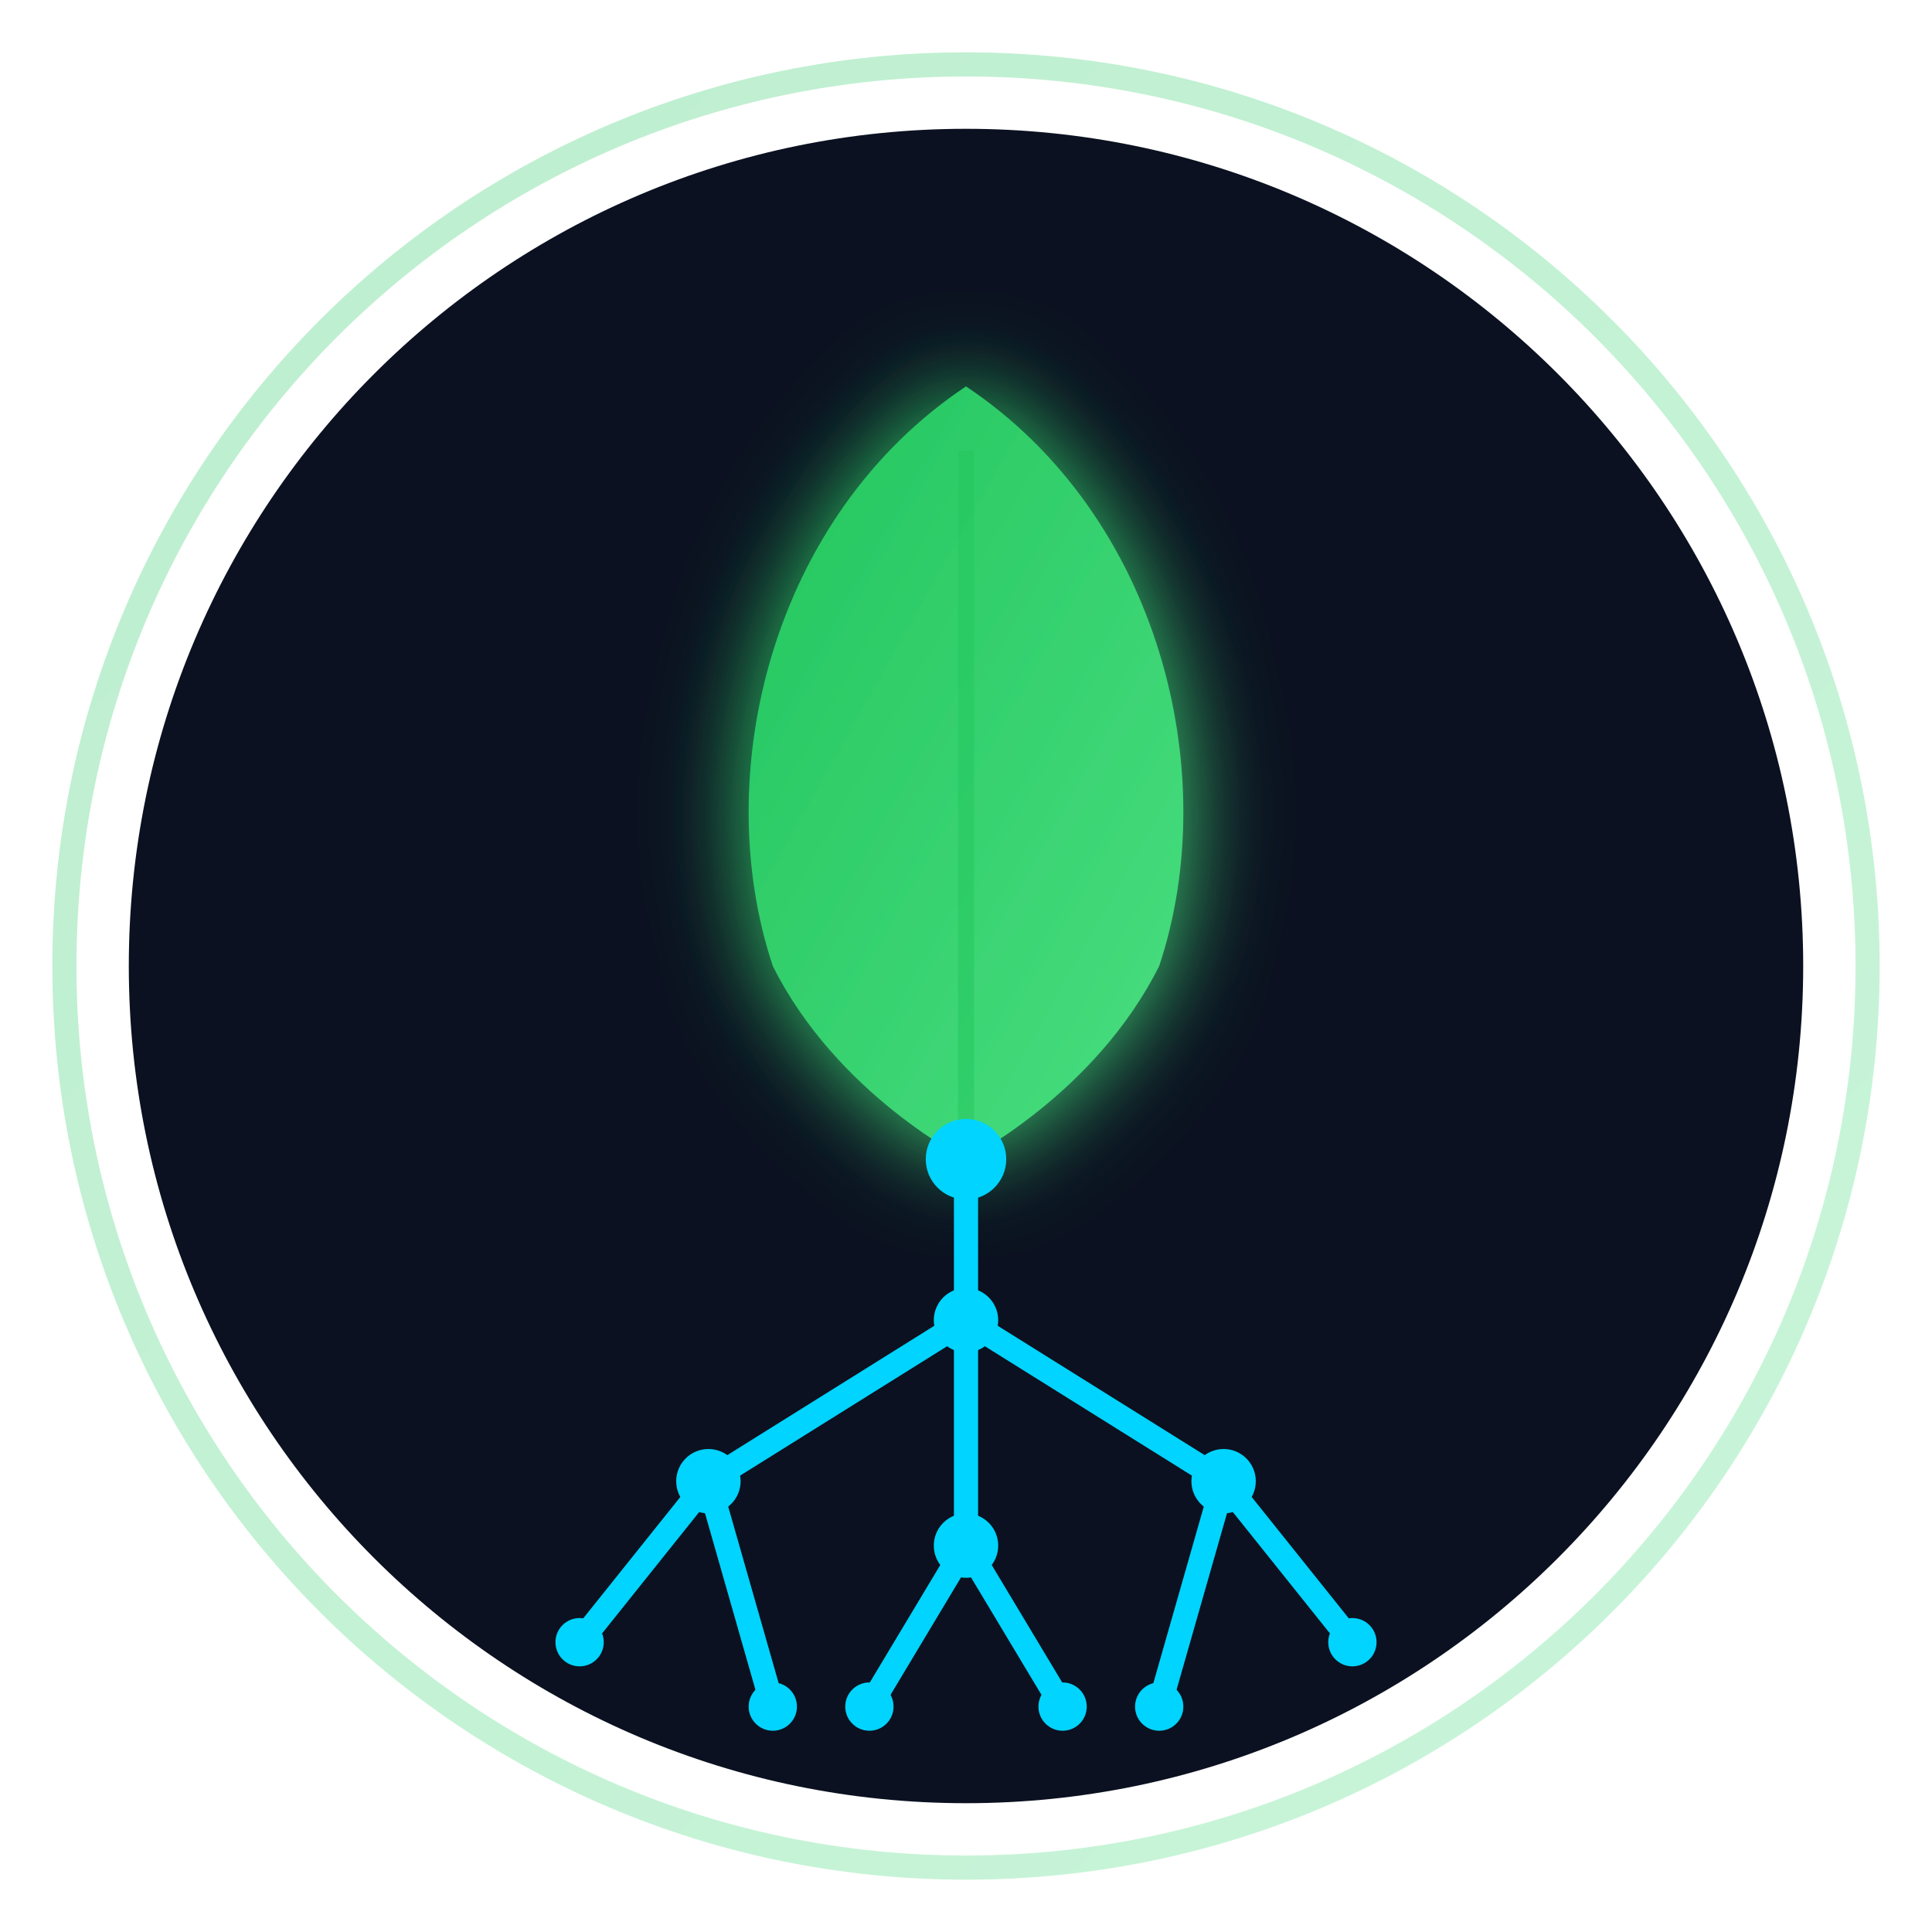
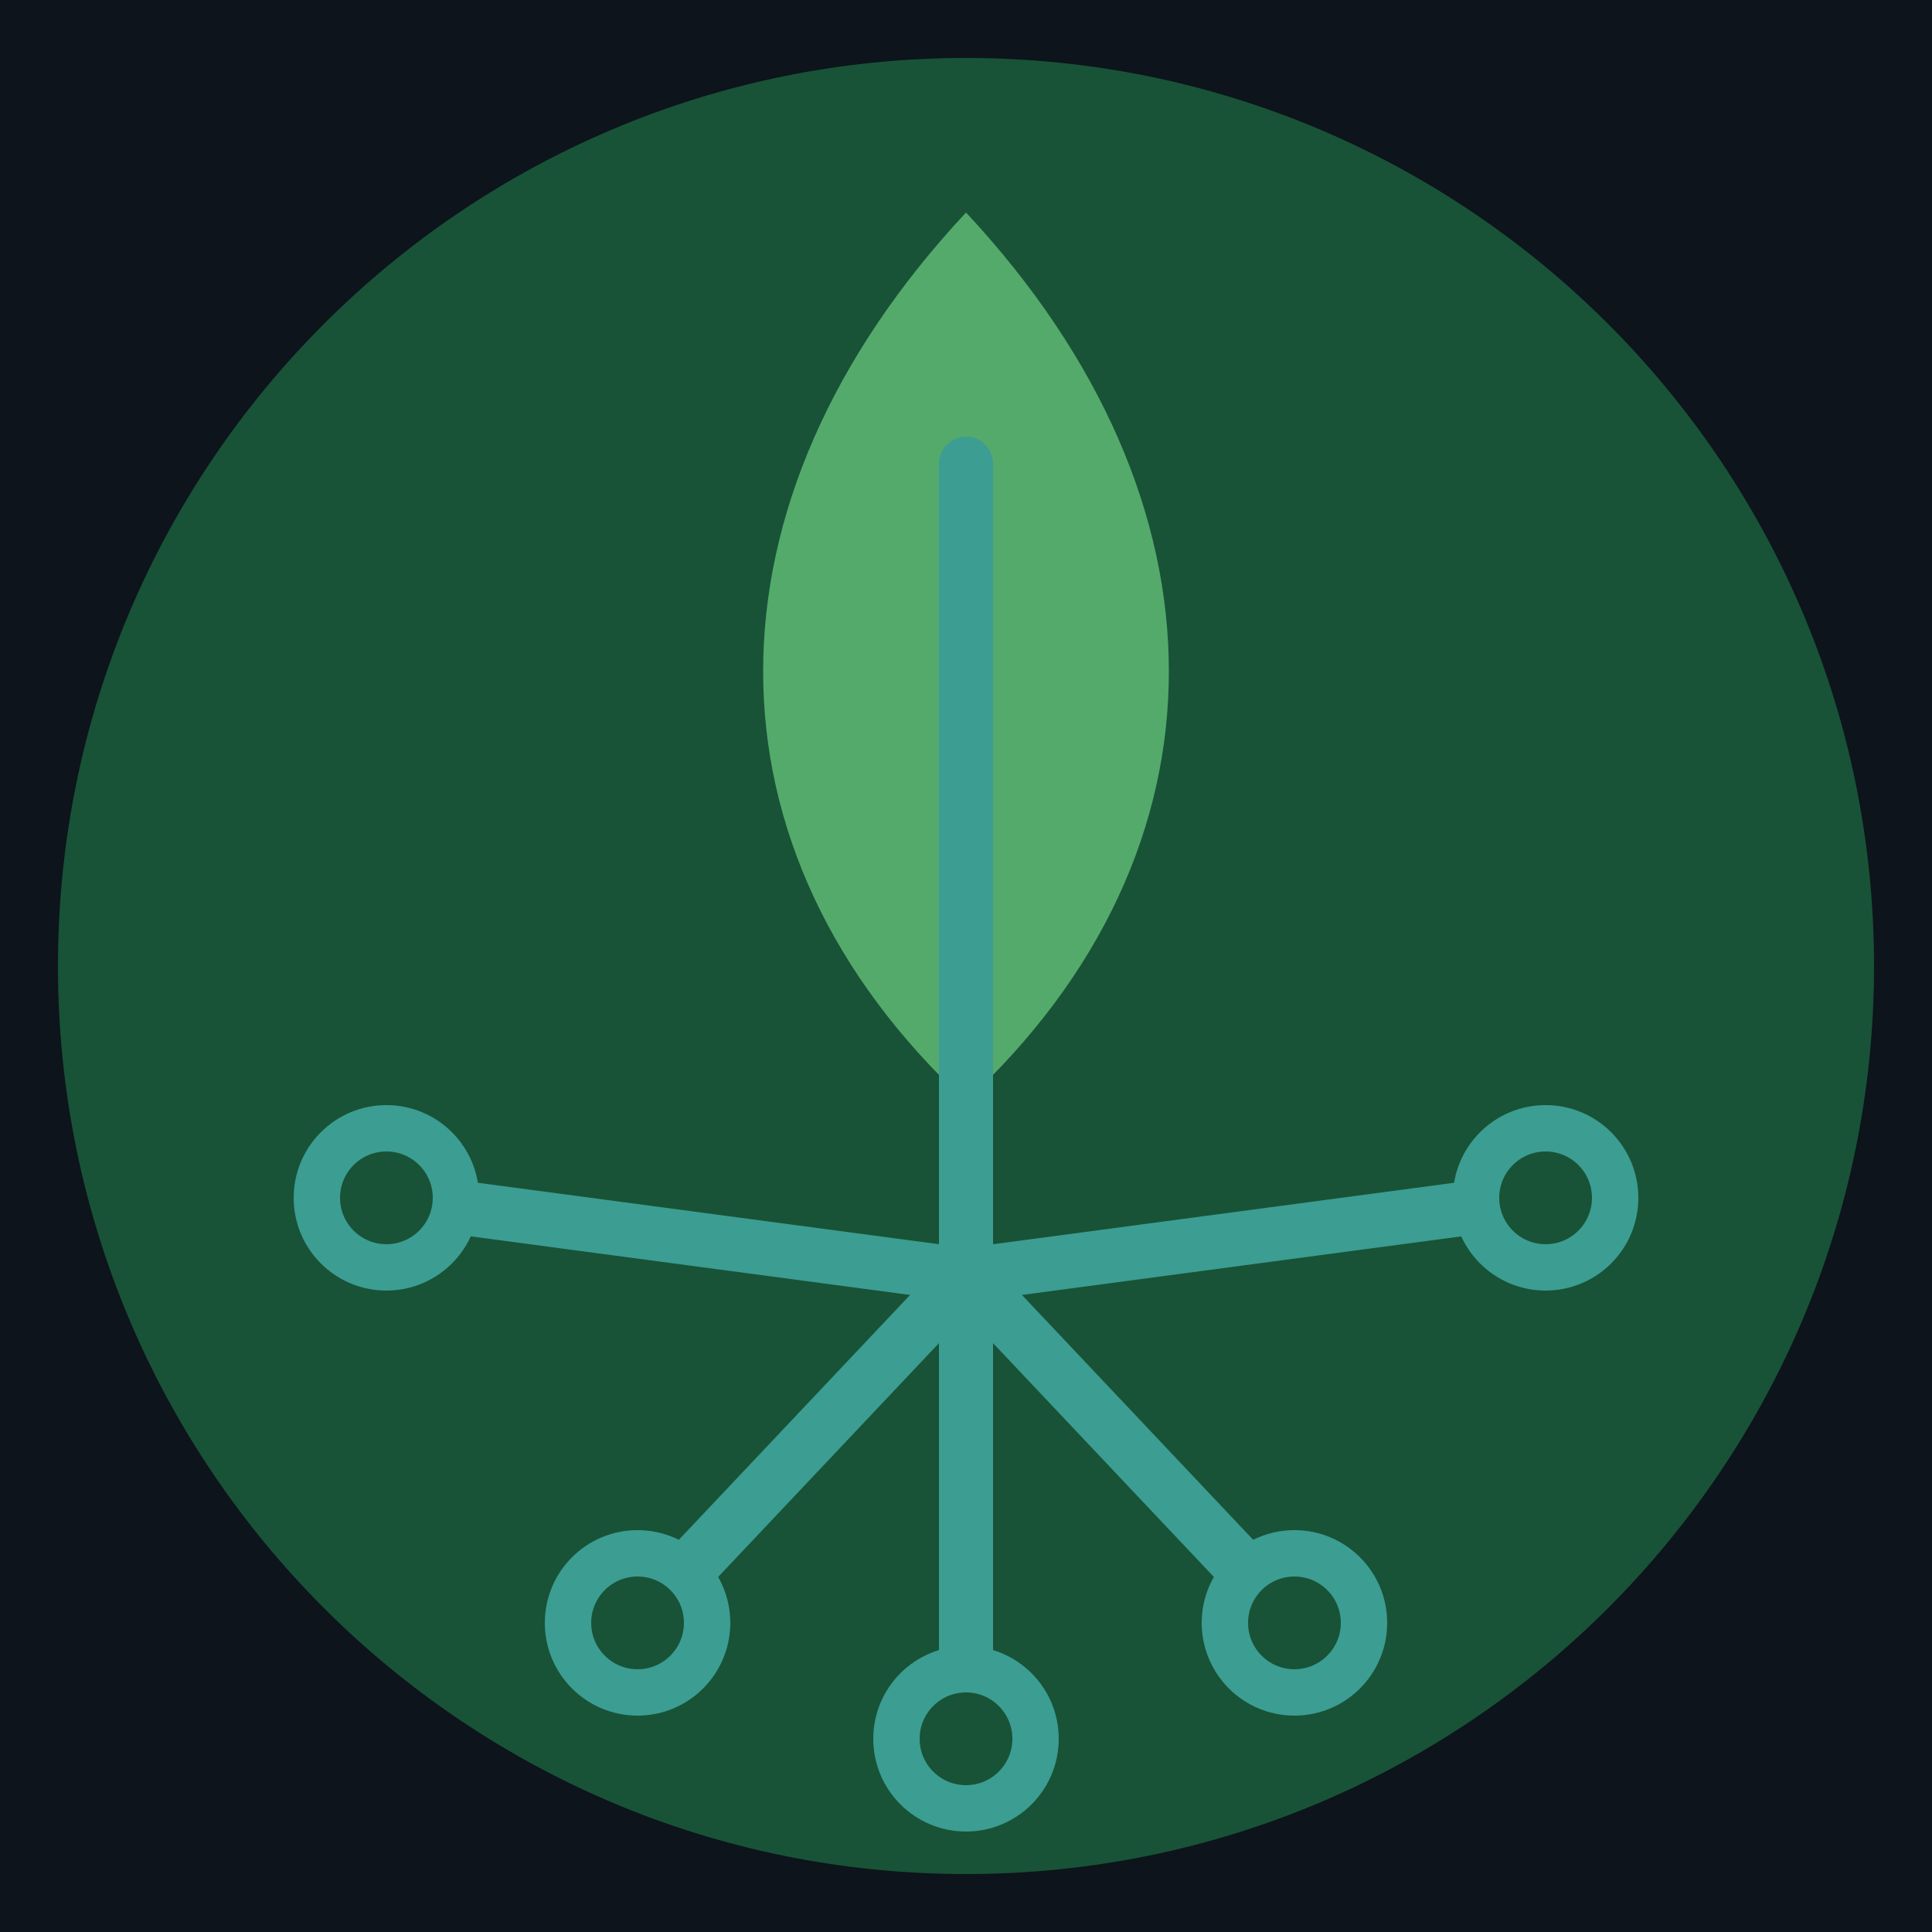
- <svg xmlns="http://www.w3.org/2000/svg" viewBox="0 0 120 120" fill="none">
-   <defs>
-     <linearGradient id="canopyGrad" x1="0%" y1="0%" x2="100%" y2="100%">
-       <stop offset="0%" stop-color="#22C55E" />
-       <stop offset="100%" stop-color="#4ADE80" />
-     </linearGradient>
-     <filter id="glow" x="-50%" y="-50%" width="200%" height="200%">
-       <feGaussianBlur stdDeviation="3" result="blur" />
-       <feMerge>
-         <feMergeNode in="blur" />
-         <feMergeNode in="SourceGraphic" />
-       </feMerge>
-     </filter>
-   </defs>
-   <circle cx="60" cy="60" r="56" stroke="url(#canopyGrad)" stroke-width="1.5" opacity="0.3" />
-   <circle cx="60" cy="60" r="52" fill="#0B1120" />
-   <path d="M60 24 C72 32 76 48 72 60 C68 68 60 72 60 72 C60 72 52 68 48 60 C44 48 48 32 60 24Z" fill="url(#canopyGrad)" filter="url(#glow)" />
-   <path d="M60 28 V72" stroke="#22C55E" stroke-width="1" opacity="0.5" />
-   <g stroke="#00D4FF" stroke-width="1.5" stroke-linecap="round">
-     <path d="M60 72 V82" />
-     <path d="M60 82 L44 92" />
-     <path d="M60 82 L60 96" />
-     <path d="M60 82 L76 92" />
-     <path d="M44 92 L36 102" />
-     <path d="M44 92 L48 106" />
-     <path d="M76 92 L84 102" />
-     <path d="M76 92 L72 106" />
-     <path d="M60 96 L54 106" />
-     <path d="M60 96 L66 106" />
+ <svg xmlns="http://www.w3.org/2000/svg" width="500" height="500" viewBox="0 0 500 500">
+   <rect width="500" height="500" fill="#0d141b" />
+   <circle cx="250" cy="250" r="235" fill="#185337" />
+   <path d="M250,55 C320,130 320,220 250,285 C180,220 180,130 250,55 Z" fill="#54aa6b" />
+   <g stroke="#3c9d92" stroke-width="14" stroke-linecap="round" fill="none">
+     <line x1="250" y1="120" x2="250" y2="330" />
+     <line x1="250" y1="330" x2="100" y2="310" />
+     <line x1="250" y1="330" x2="165" y2="420" />
+     <line x1="250" y1="330" x2="250" y2="450" />
+     <line x1="250" y1="330" x2="335" y2="420" />
+     <line x1="250" y1="330" x2="400" y2="310" />
  </g>
-   <g fill="#00D4FF">
-     <circle cx="60" cy="72" r="2.5" />
-     <circle cx="60" cy="82" r="2" />
-     <circle cx="44" cy="92" r="2" />
-     <circle cx="60" cy="96" r="2" />
-     <circle cx="76" cy="92" r="2" />
-     <circle cx="36" cy="102" r="1.5" />
-     <circle cx="48" cy="106" r="1.5" />
-     <circle cx="54" cy="106" r="1.5" />
-     <circle cx="66" cy="106" r="1.5" />
-     <circle cx="72" cy="106" r="1.5" />
-     <circle cx="84" cy="102" r="1.5" />
+   <g fill="#185337" stroke="#3c9d92" stroke-width="12">
+     <circle cx="100" cy="310" r="18" />
+     <circle cx="165" cy="420" r="18" />
+     <circle cx="250" cy="450" r="18" />
+     <circle cx="335" cy="420" r="18" />
+     <circle cx="400" cy="310" r="18" />
  </g>
</svg>
